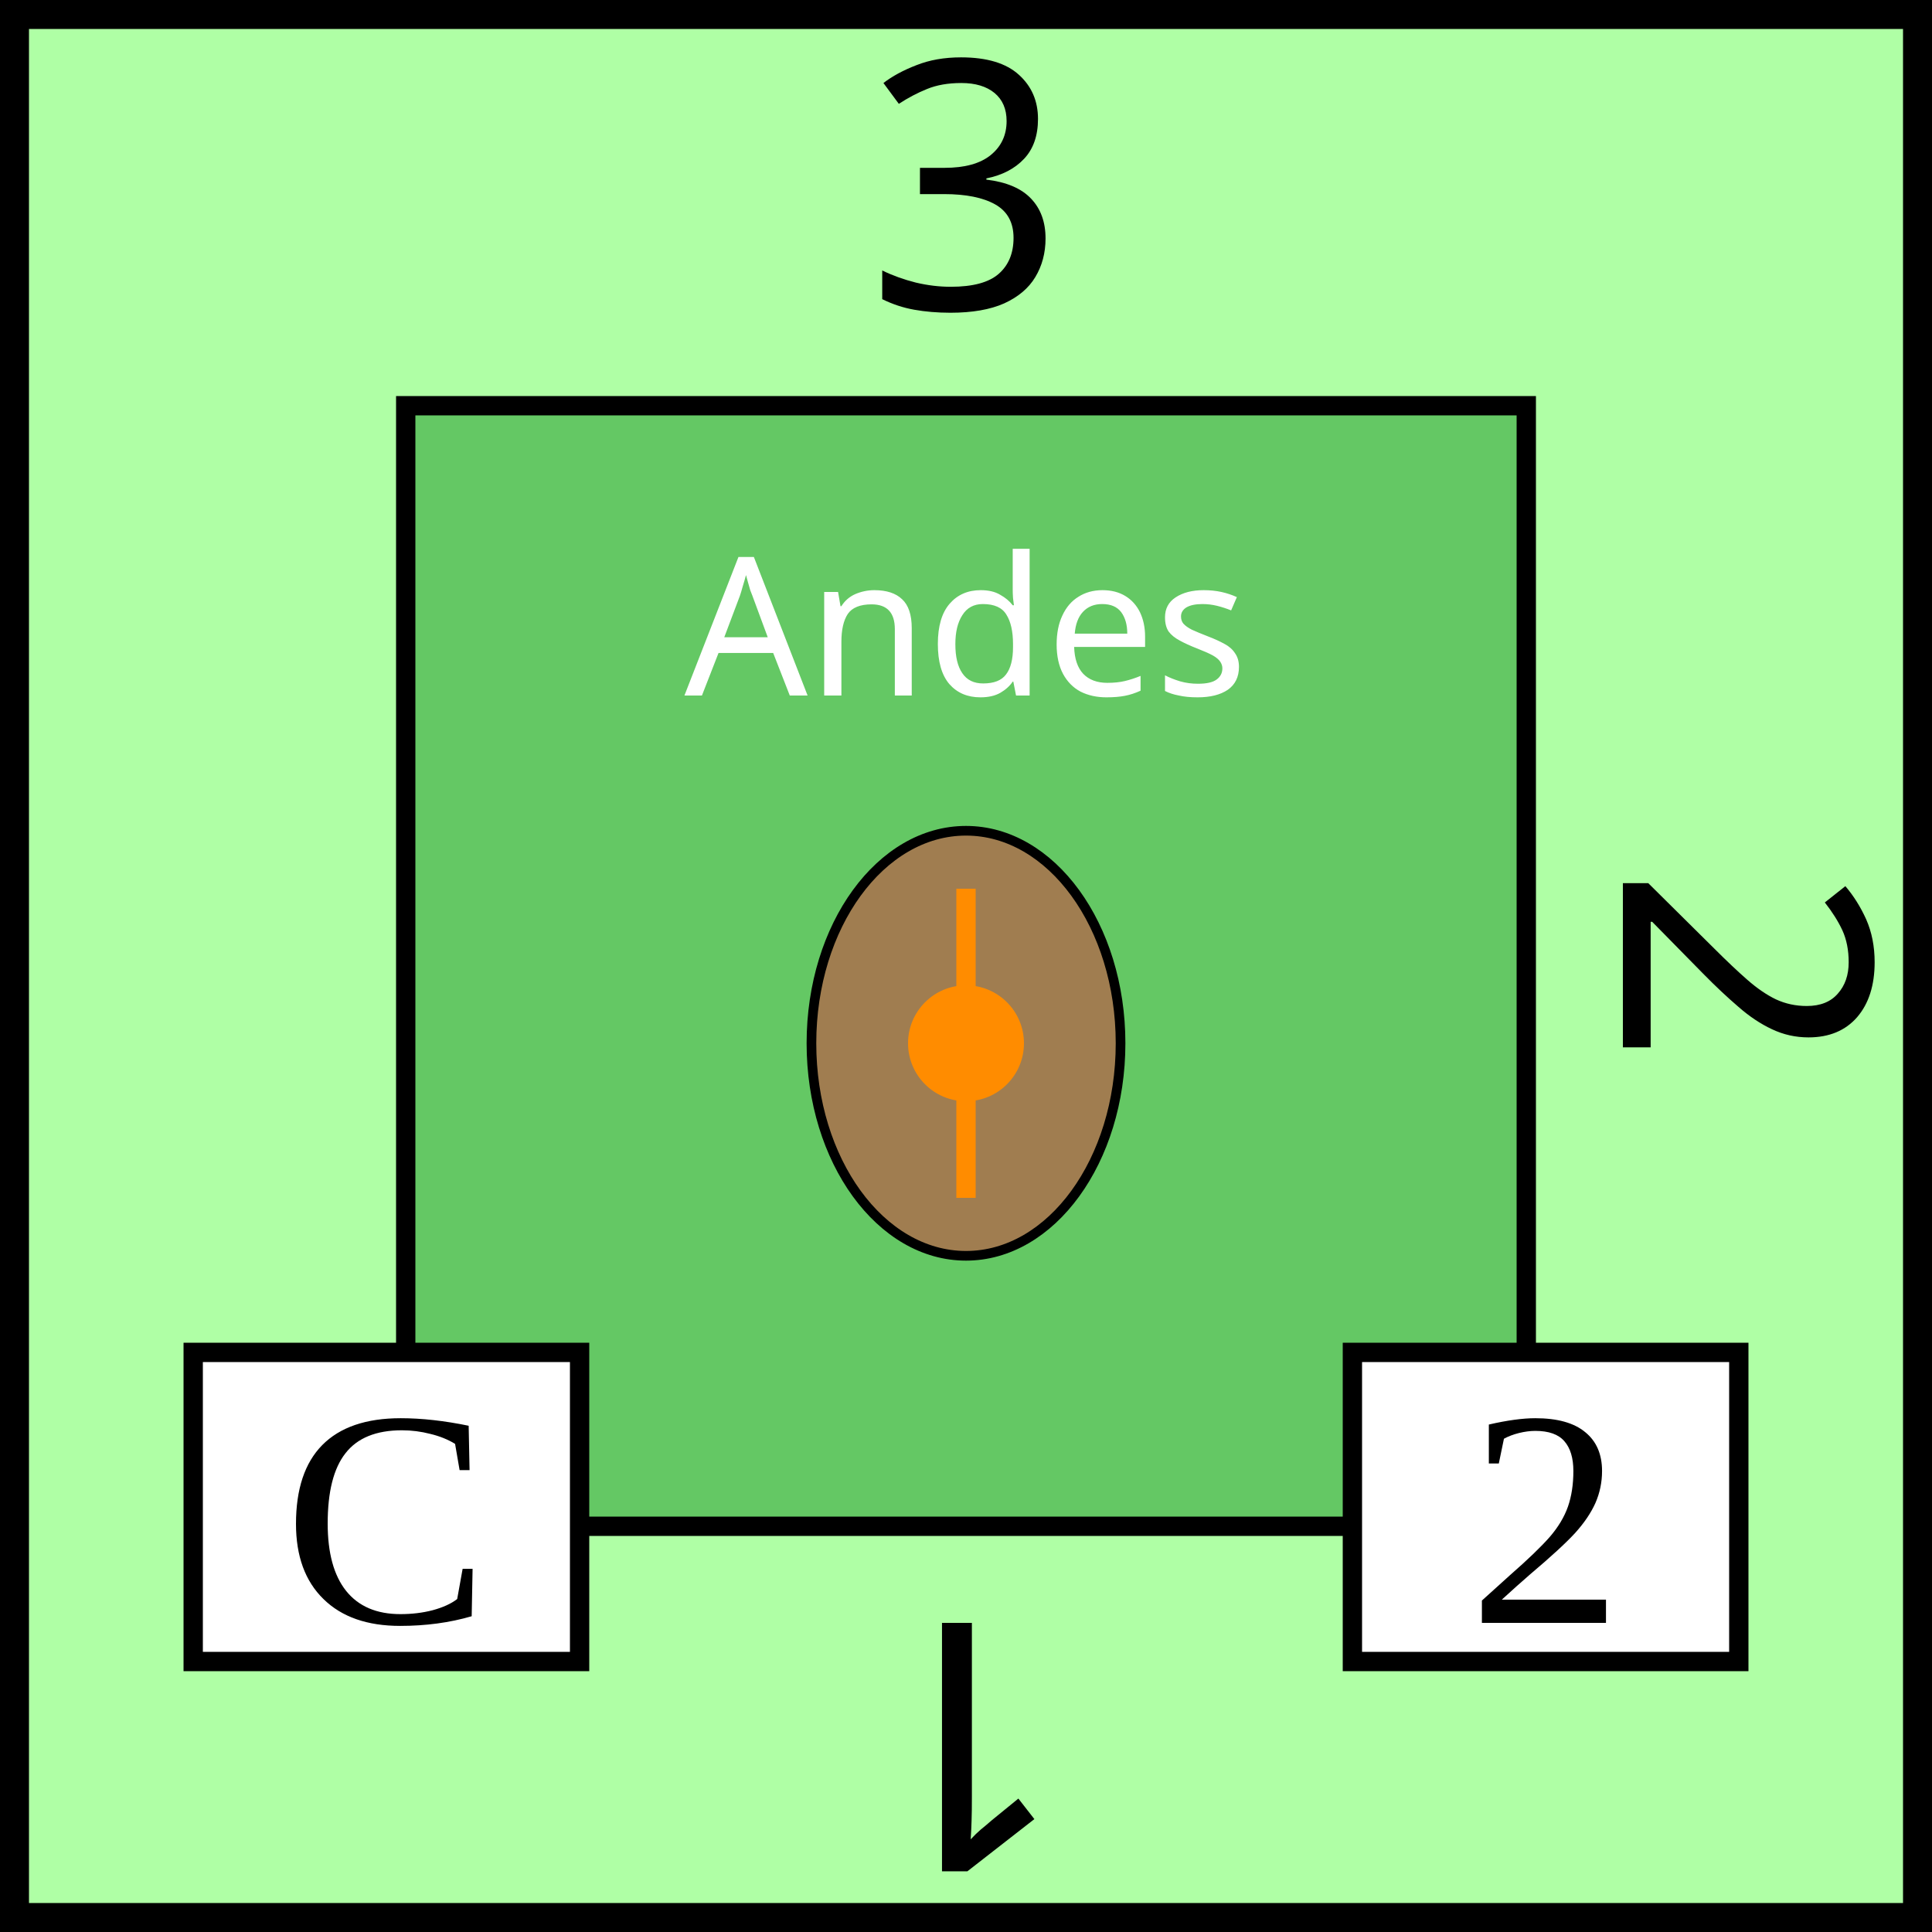
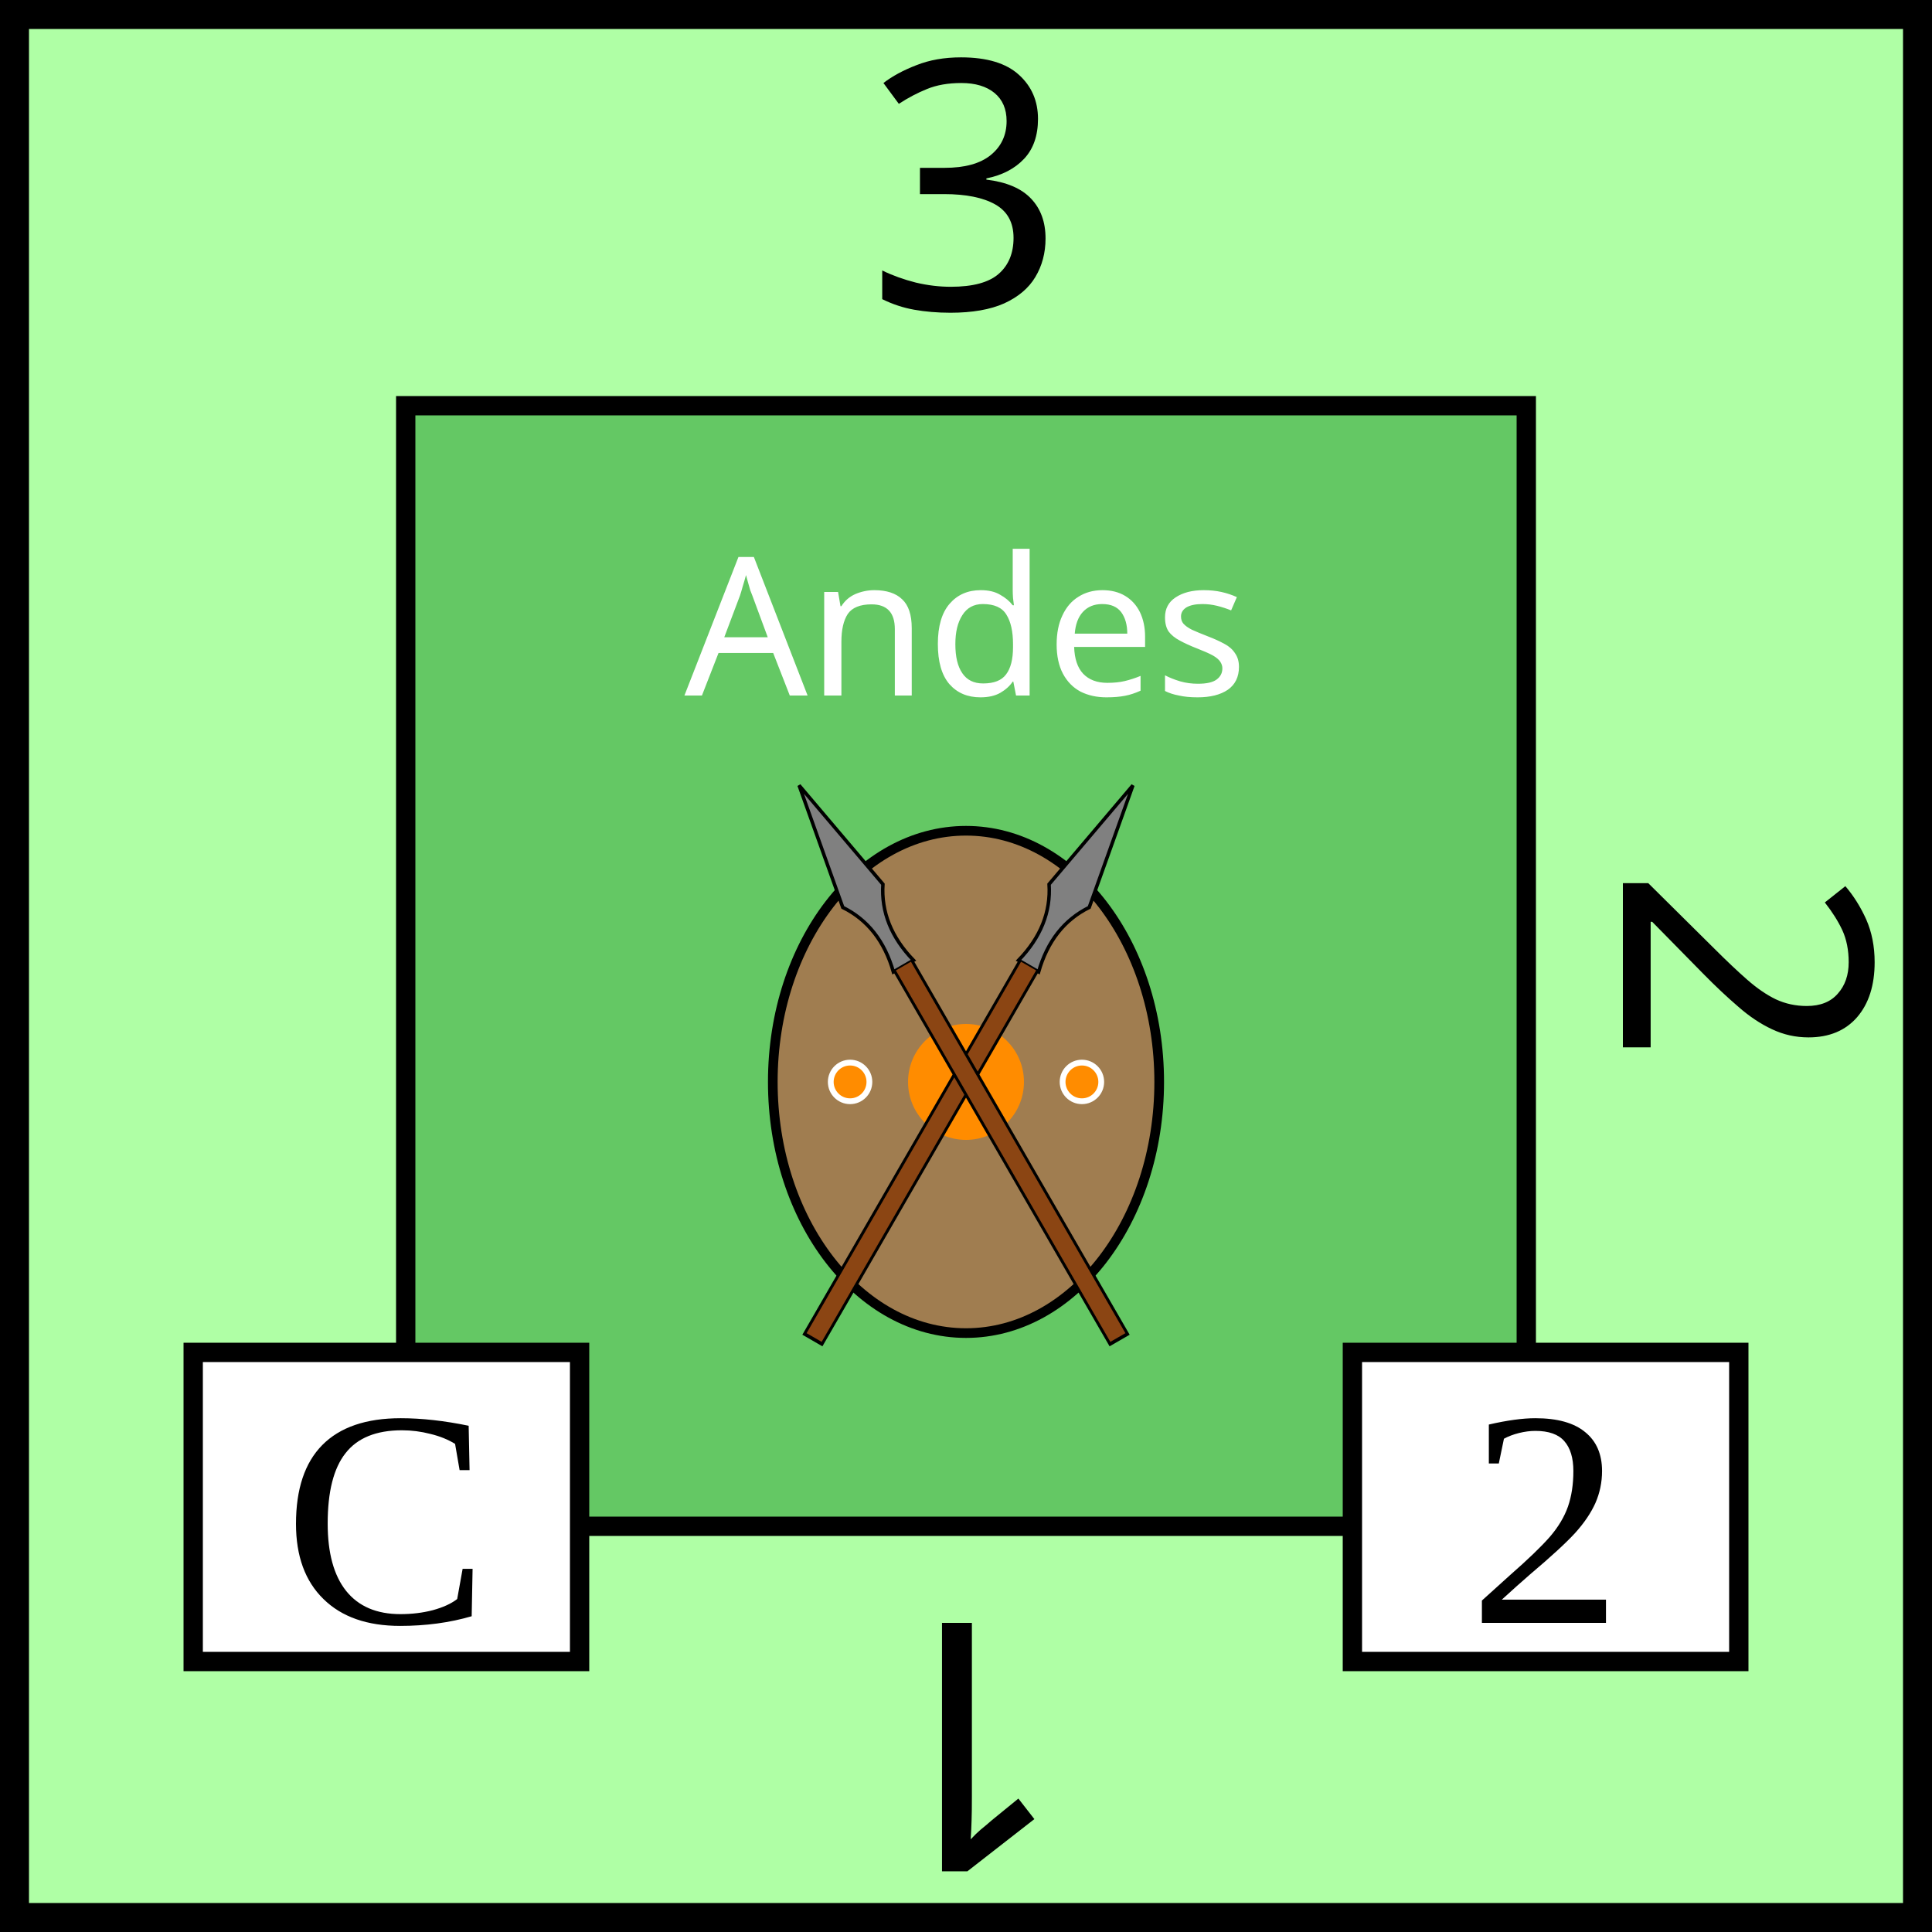
<svg xmlns="http://www.w3.org/2000/svg" viewBox="0 0 100 100" width="100" height="100">
  <rect id="background" fill="rgb(175,255,165)" height="100" width="100" stroke="black" stroke-width="3" />
  <g id="tribe" text-anchor="middle" font-size="12" font-family="Papyrus">
    <rect x="21" y="21" width="58" height="58" fill="rgb(100,200,100)" stroke="black" />
    <text x="50" y="36" fill="white" font-size="10">Andes</text>
-     <ellipse id="shield" cx="50" cy="54" rx="8" ry="11" fill="rgb(160,125,80)" stroke="black" stroke-width="0.5" />
-     <circle cx="50" cy="54" r="3" fill="darkorange" />
-     <line x1="50" y1="46" x2="50" y2="62" stroke="darkorange" />
+     <ellipse id="shield" cx="50" cy="56" rx="10" ry="13" fill="rgb(160,125,80)" stroke="black" stroke-width="0.5" />
+     <circle cx="50" cy="56" r="3" fill="darkorange" />
+     <circle cx="44" cy="56" r="1" fill="darkorange" stroke-width="0.3" stroke="white" />
+     <circle cx="56" cy="56" r="1" fill="darkorange" stroke-width="0.3" stroke="white" />
  </g>
+   <g id="spear" transform="scale(0.6) translate(68, 44) rotate(30, 14, 47)">
+     <path d="           M 16 19           L 14 30           Q 16 33, 15 37           L 16 37           L 17 37           Q 16 33, 18 30           Z         " fill="grey" stroke="black" stroke-width="0.3" />
+     <line x1="16" y1="74.3" x2="16" y2="37" stroke="black" stroke-width="2" />
+     <line x1="16" y1="74" x2="16" y2="37" stroke="saddlebrown" stroke-width="1.5" />
+   </g>
+   <use href="#spear" transform="scale(-1,1) translate(-100,0)" />
  <g id="attributes" text-anchor="middle" font-size="16">
    <rect id="initiative" x="10" y="70" height="16" width="20" fill="white" stroke="black" />
    <text x="20" y="84">C</text>
    <rect id="firepower" x="70" y="70" height="16" width="20" fill="white" stroke="black" />
    <text x="80" y="84">2</text>
  </g>
  <g id="strength" text-anchor="middle" font-family="Papyrus" font-size="18">
    <text x="50" y="16">3</text>
    <text x="50" y="16" transform="rotate(90,50,50)">2</text>
    <text x="50" y="16" transform="rotate(180,50,50)">1</text>
  </g>
</svg>
